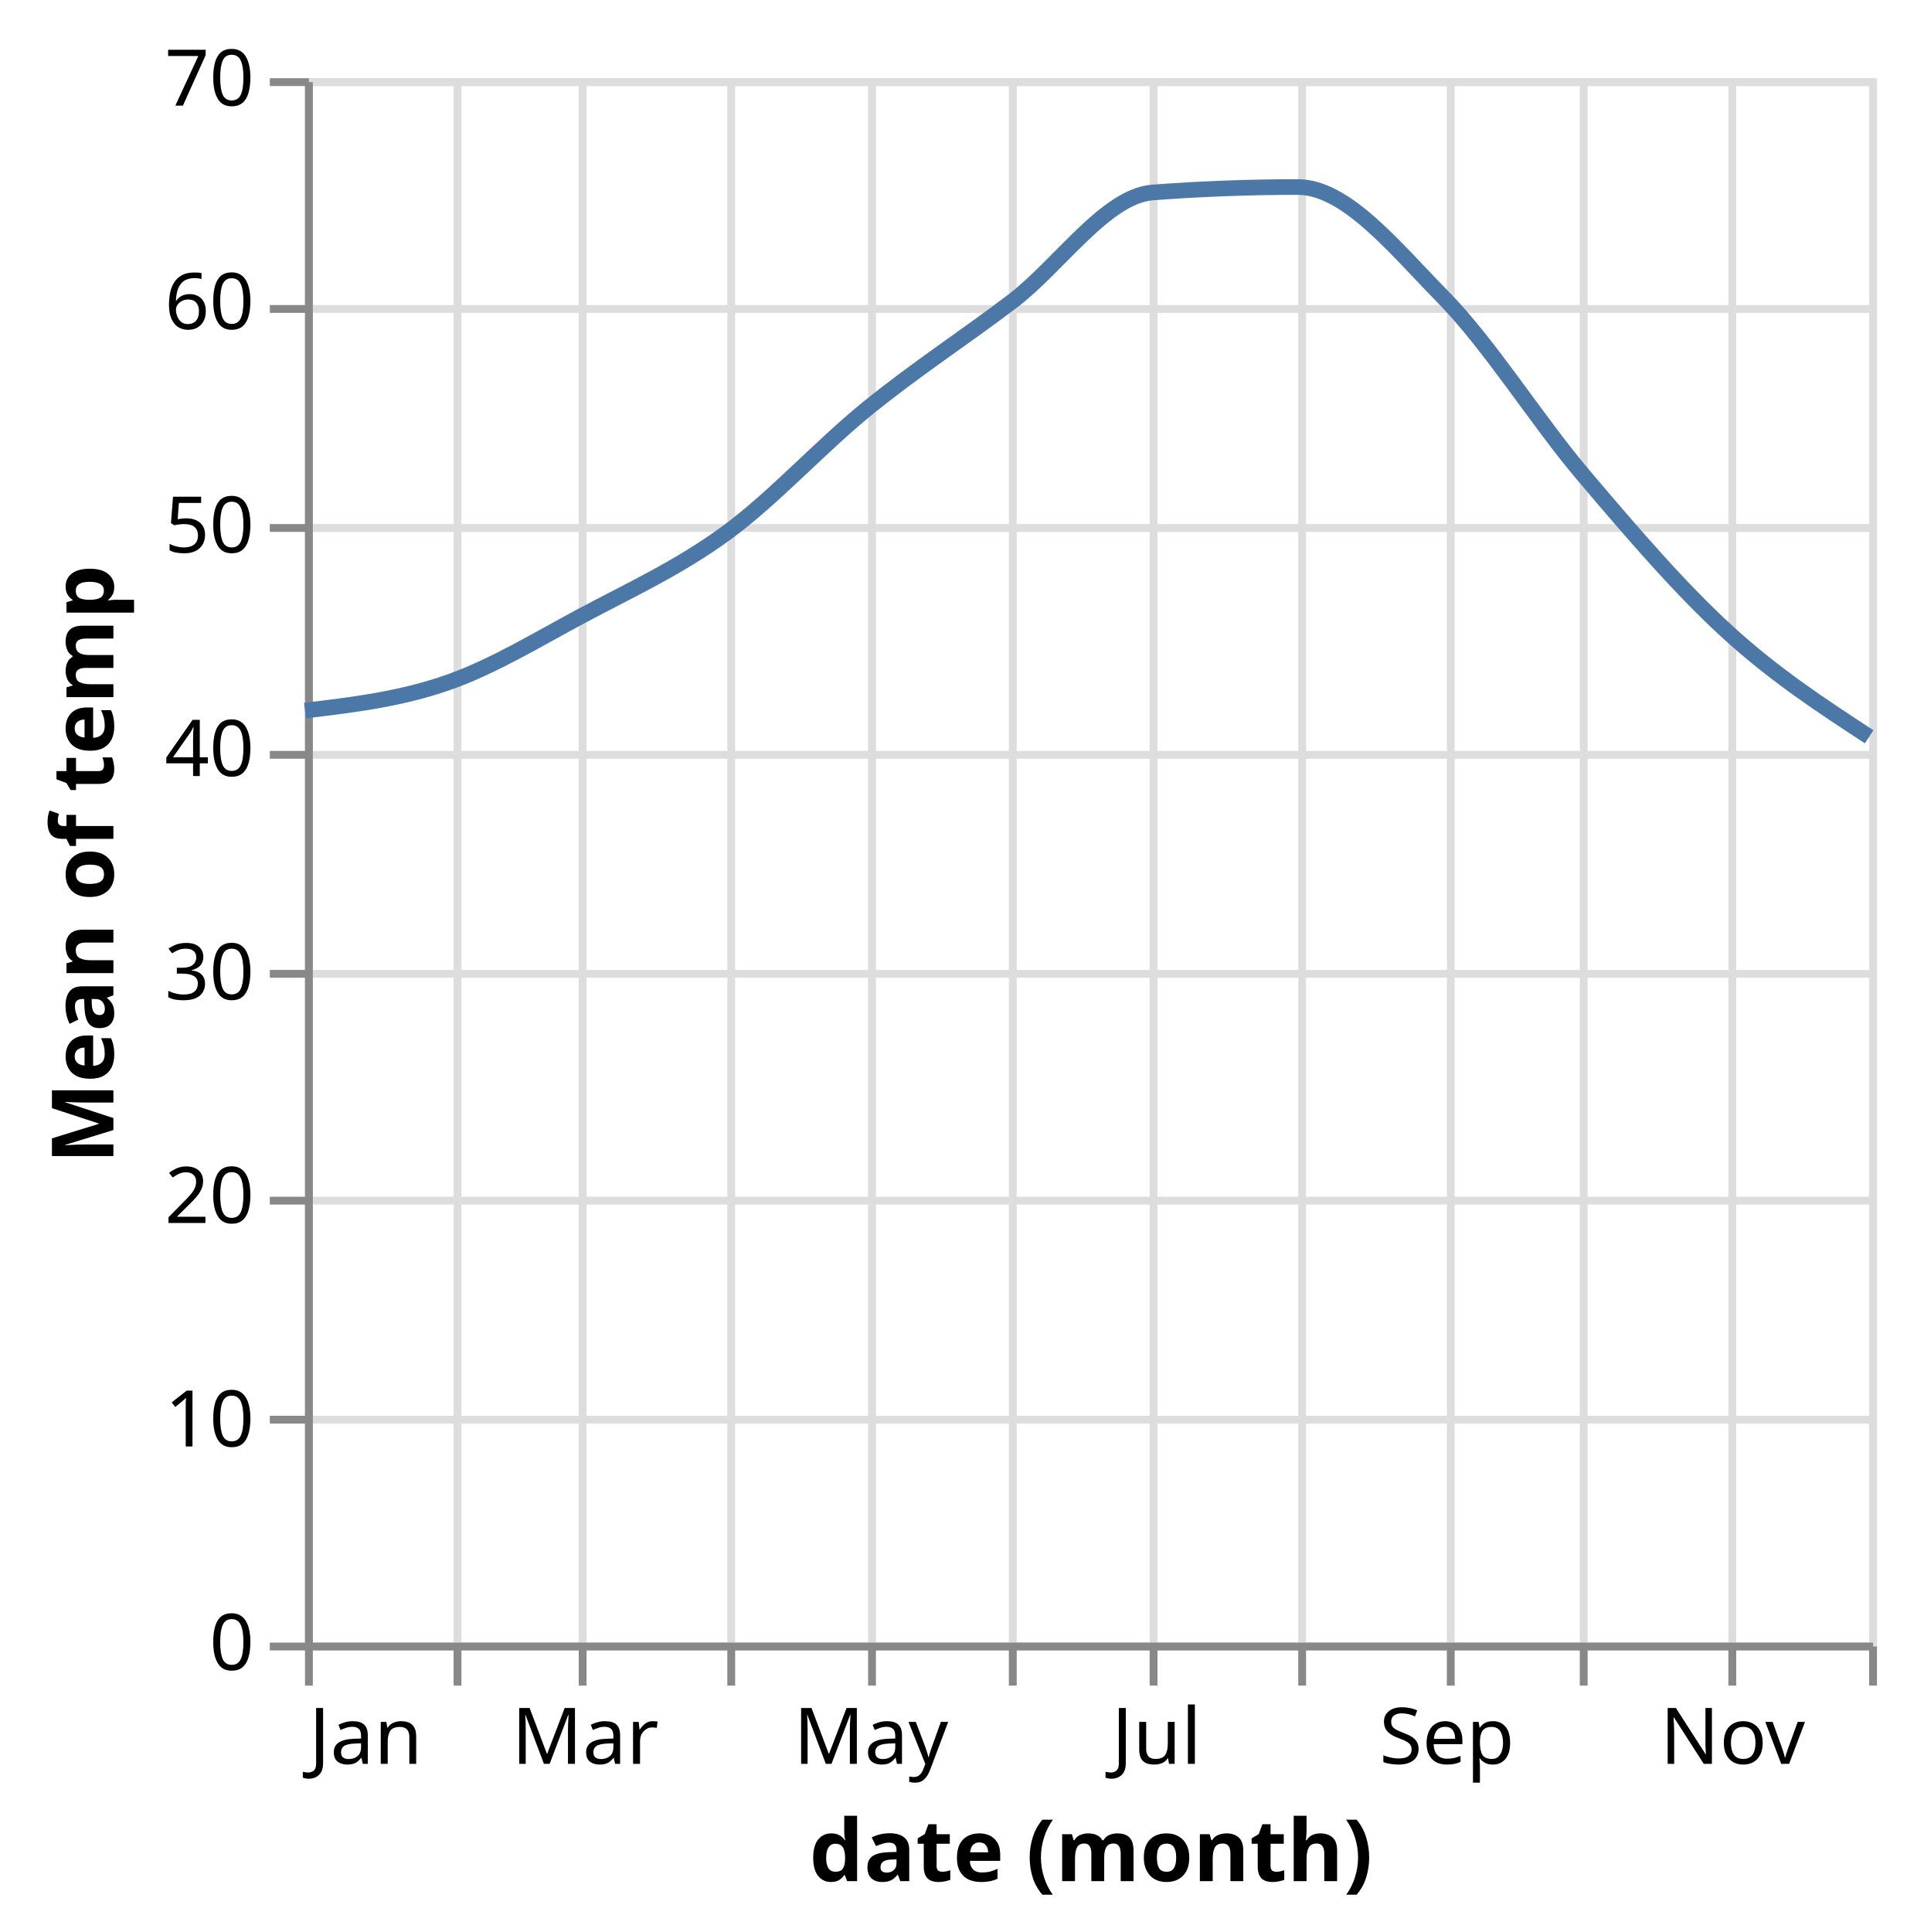
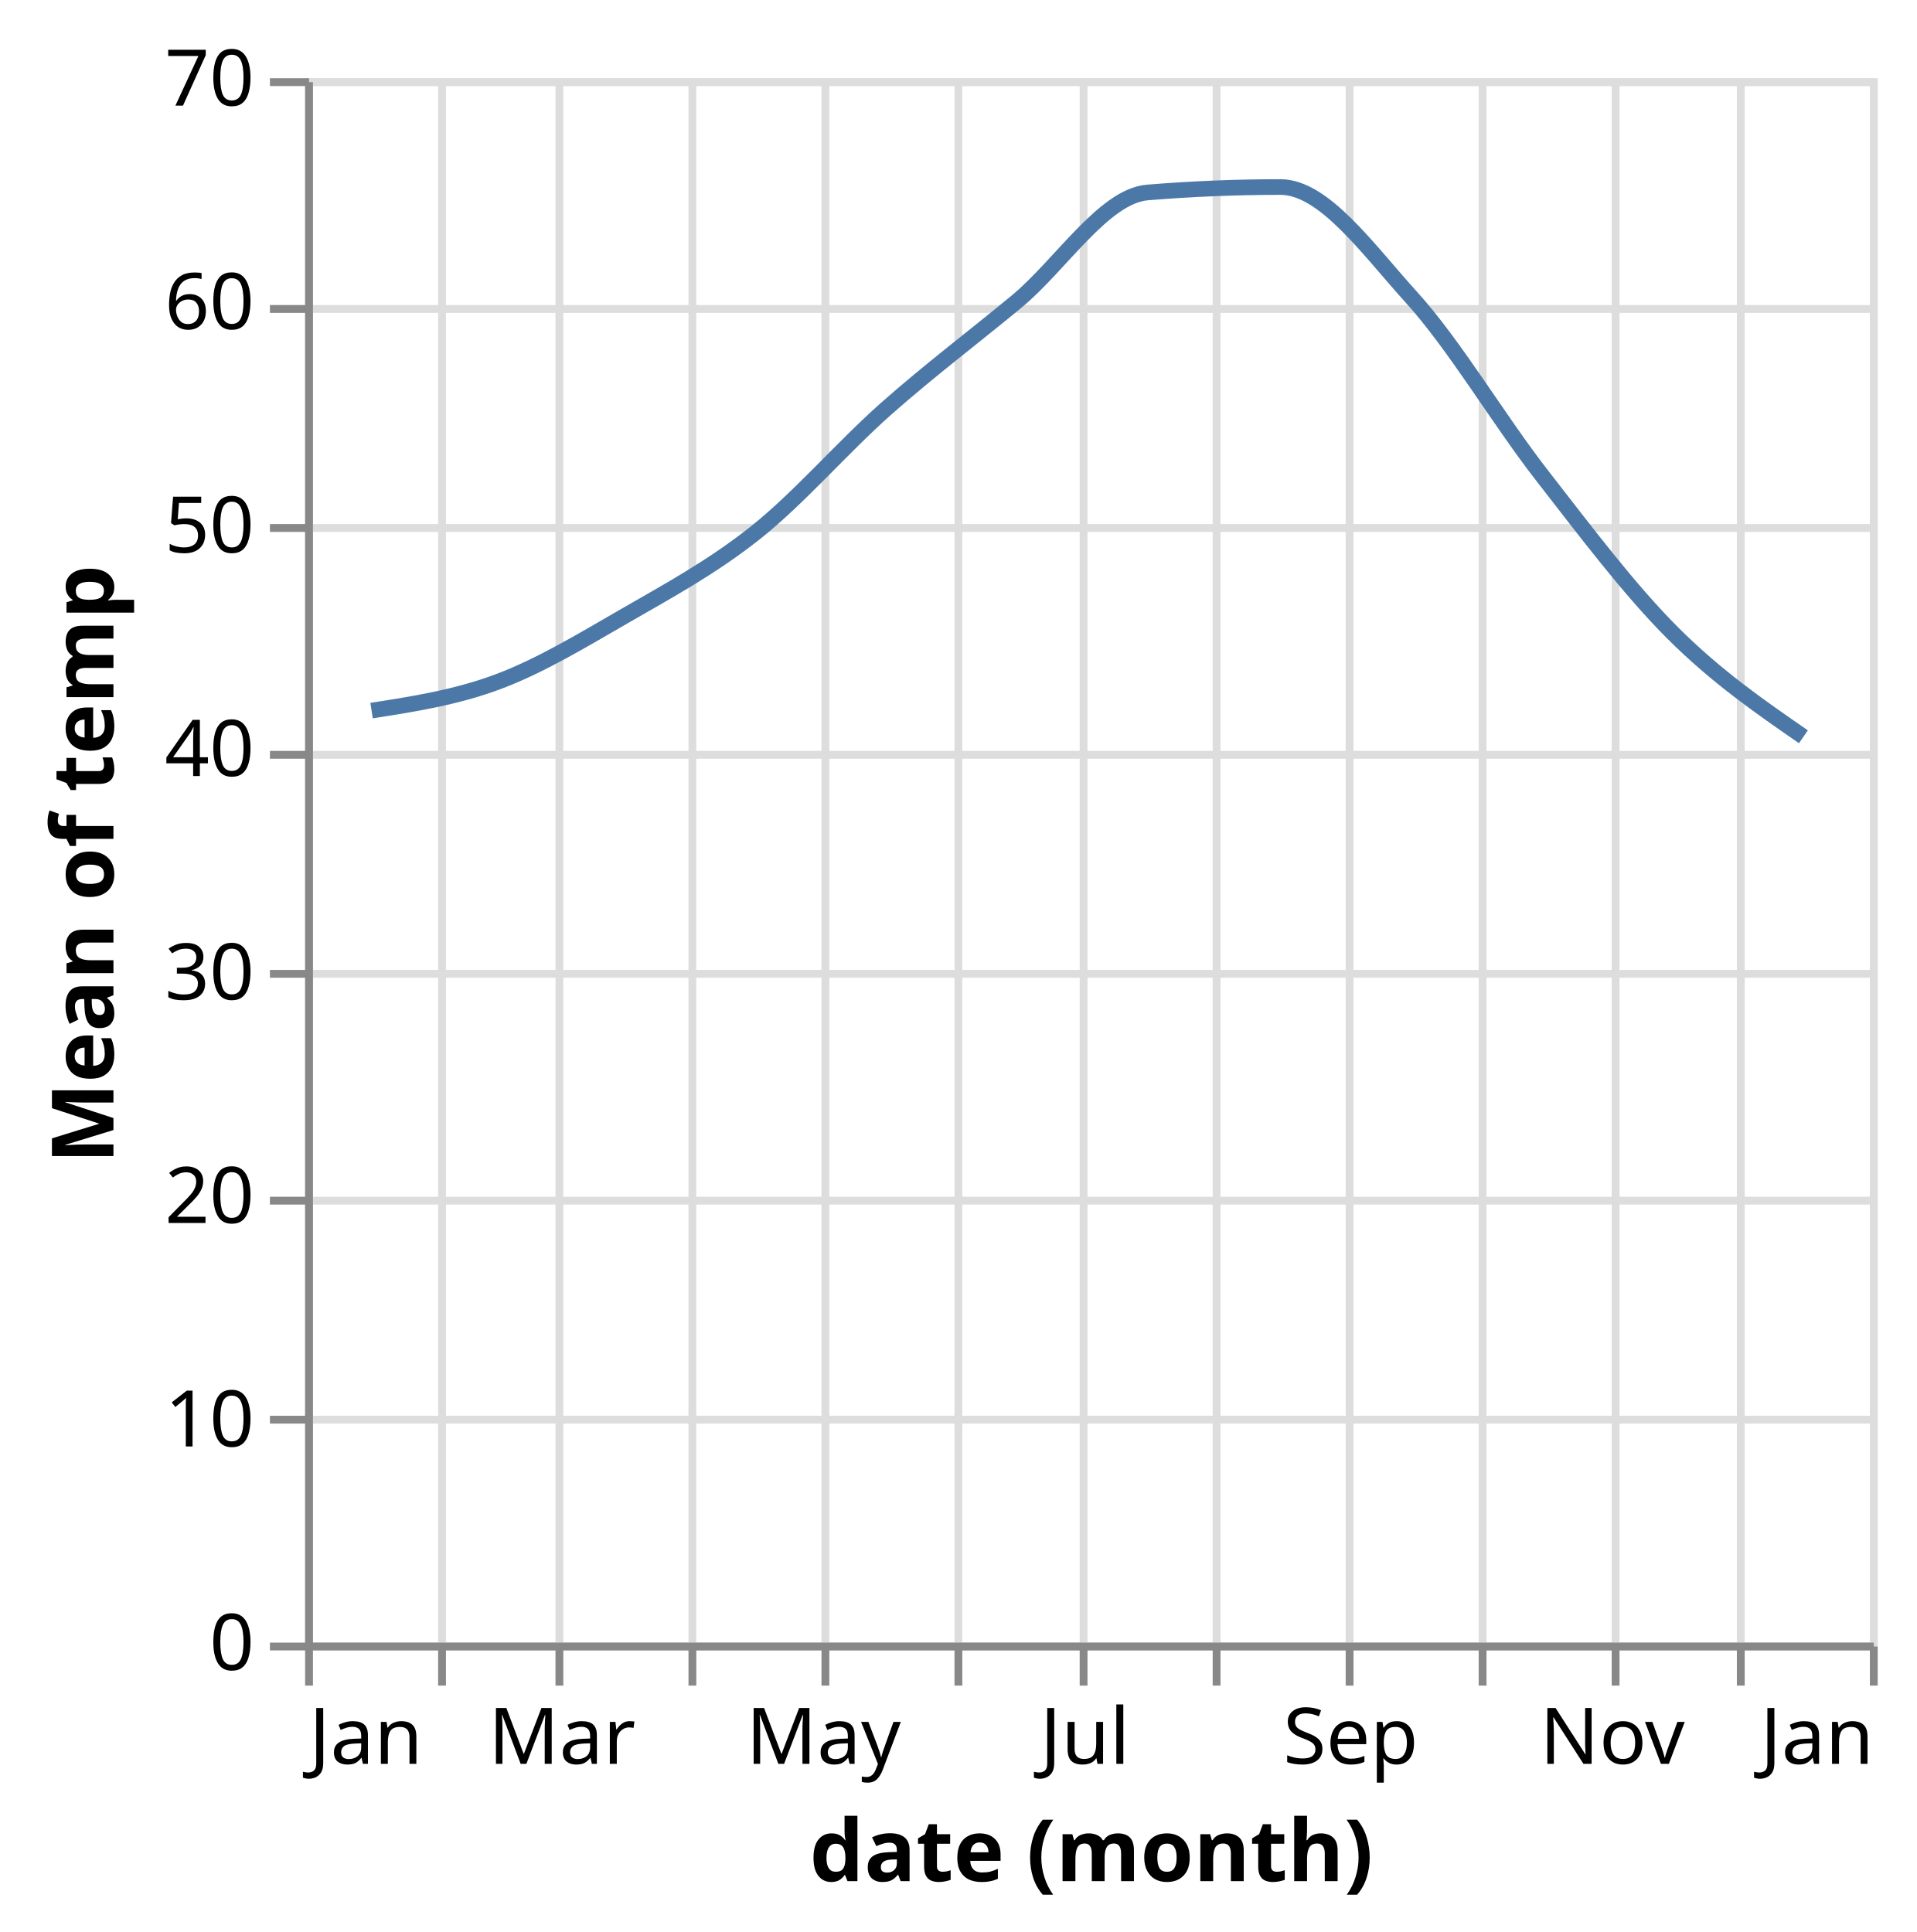
- <svg xmlns="http://www.w3.org/2000/svg" class="marks" width="246" height="247" viewBox="0 0 246 247" version="1.1">
+ <svg xmlns="http://www.w3.org/2000/svg" class="marks" width="245" height="247" viewBox="0 0 245 247" version="1.1">
  <g transform="translate(39,10)">
    <g class="mark-group role-frame root">
      <g transform="translate(0,0)">
        <path class="background" d="M0.5,0.5h200v200h-200Z" style="fill: none; stroke: #ddd;" />
        <g>
          <g class="mark-group role-axis">
            <g transform="translate(0.5,200.5)">
              <path class="background" d="M0,0h0v0h0Z" style="pointer-events: none; fill: none;" />
              <g>
                <g class="mark-rule role-axis-grid" style="pointer-events: none;">
                  <line transform="translate(0,-200)" x2="0" y2="200" style="fill: none; stroke: #ddd; stroke-width: 1; opacity: 1;" />
-                   <line transform="translate(19,-200)" x2="0" y2="200" style="fill: none; stroke: #ddd; stroke-width: 1; opacity: 1;" />
-                   <line transform="translate(35,-200)" x2="0" y2="200" style="fill: none; stroke: #ddd; stroke-width: 1; opacity: 1;" />
-                   <line transform="translate(54,-200)" x2="0" y2="200" style="fill: none; stroke: #ddd; stroke-width: 1; opacity: 1;" />
-                   <line transform="translate(72,-200)" x2="0" y2="200" style="fill: none; stroke: #ddd; stroke-width: 1; opacity: 1;" />
-                   <line transform="translate(90,-200)" x2="0" y2="200" style="fill: none; stroke: #ddd; stroke-width: 1; opacity: 1;" />
-                   <line transform="translate(108,-200)" x2="0" y2="200" style="fill: none; stroke: #ddd; stroke-width: 1; opacity: 1;" />
-                   <line transform="translate(127,-200)" x2="0" y2="200" style="fill: none; stroke: #ddd; stroke-width: 1; opacity: 1;" />
-                   <line transform="translate(146,-200)" x2="0" y2="200" style="fill: none; stroke: #ddd; stroke-width: 1; opacity: 1;" />
-                   <line transform="translate(163,-200)" x2="0" y2="200" style="fill: none; stroke: #ddd; stroke-width: 1; opacity: 1;" />
-                   <line transform="translate(182,-200)" x2="0" y2="200" style="fill: none; stroke: #ddd; stroke-width: 1; opacity: 1;" />
+                   <line transform="translate(17,-200)" x2="0" y2="200" style="fill: none; stroke: #ddd; stroke-width: 1; opacity: 1;" />
+                   <line transform="translate(32,-200)" x2="0" y2="200" style="fill: none; stroke: #ddd; stroke-width: 1; opacity: 1;" />
+                   <line transform="translate(49,-200)" x2="0" y2="200" style="fill: none; stroke: #ddd; stroke-width: 1; opacity: 1;" />
+                   <line transform="translate(66,-200)" x2="0" y2="200" style="fill: none; stroke: #ddd; stroke-width: 1; opacity: 1;" />
+                   <line transform="translate(83,-200)" x2="0" y2="200" style="fill: none; stroke: #ddd; stroke-width: 1; opacity: 1;" />
+                   <line transform="translate(99,-200)" x2="0" y2="200" style="fill: none; stroke: #ddd; stroke-width: 1; opacity: 1;" />
+                   <line transform="translate(116,-200)" x2="0" y2="200" style="fill: none; stroke: #ddd; stroke-width: 1; opacity: 1;" />
+                   <line transform="translate(133,-200)" x2="0" y2="200" style="fill: none; stroke: #ddd; stroke-width: 1; opacity: 1;" />
+                   <line transform="translate(150,-200)" x2="0" y2="200" style="fill: none; stroke: #ddd; stroke-width: 1; opacity: 1;" />
+                   <line transform="translate(167,-200)" x2="0" y2="200" style="fill: none; stroke: #ddd; stroke-width: 1; opacity: 1;" />
+                   <line transform="translate(183,-200)" x2="0" y2="200" style="fill: none; stroke: #ddd; stroke-width: 1; opacity: 1;" />
                  <line transform="translate(200,-200)" x2="0" y2="200" style="fill: none; stroke: #ddd; stroke-width: 1; opacity: 1;" />
                </g>
              </g>
            </g>
          </g>
          <g class="mark-group role-axis">
            <g transform="translate(0.5,0.5)">
              <path class="background" d="M0,0h0v0h0Z" style="pointer-events: none; fill: none;" />
              <g>
                <g class="mark-rule role-axis-grid" style="pointer-events: none;">
                  <line transform="translate(0,200)" x2="200" y2="0" style="fill: none; stroke: #ddd; stroke-width: 1; opacity: 1;" />
                  <line transform="translate(0,171)" x2="200" y2="0" style="fill: none; stroke: #ddd; stroke-width: 1; opacity: 1;" />
                  <line transform="translate(0,143)" x2="200" y2="0" style="fill: none; stroke: #ddd; stroke-width: 1; opacity: 1;" />
                  <line transform="translate(0,114)" x2="200" y2="0" style="fill: none; stroke: #ddd; stroke-width: 1; opacity: 1;" />
                  <line transform="translate(0,86)" x2="200" y2="0" style="fill: none; stroke: #ddd; stroke-width: 1; opacity: 1;" />
                  <line transform="translate(0,57)" x2="200" y2="0" style="fill: none; stroke: #ddd; stroke-width: 1; opacity: 1;" />
                  <line transform="translate(0,29)" x2="200" y2="0" style="fill: none; stroke: #ddd; stroke-width: 1; opacity: 1;" />
                  <line transform="translate(0,0)" x2="200" y2="0" style="fill: none; stroke: #ddd; stroke-width: 1; opacity: 1;" />
                </g>
              </g>
            </g>
          </g>
          <g class="mark-group role-axis">
            <g transform="translate(0.5,200.5)">
              <path class="background" d="M0,0h0v0h0Z" style="pointer-events: none; fill: none;" />
              <g>
                <g class="mark-rule role-axis-tick" style="pointer-events: none;">
                  <line transform="translate(0,0)" x2="0" y2="5" style="fill: none; stroke: #888; stroke-width: 1; opacity: 1;" />
-                   <line transform="translate(19,0)" x2="0" y2="5" style="fill: none; stroke: #888; stroke-width: 1; opacity: 1;" />
-                   <line transform="translate(35,0)" x2="0" y2="5" style="fill: none; stroke: #888; stroke-width: 1; opacity: 1;" />
-                   <line transform="translate(54,0)" x2="0" y2="5" style="fill: none; stroke: #888; stroke-width: 1; opacity: 1;" />
-                   <line transform="translate(72,0)" x2="0" y2="5" style="fill: none; stroke: #888; stroke-width: 1; opacity: 1;" />
-                   <line transform="translate(90,0)" x2="0" y2="5" style="fill: none; stroke: #888; stroke-width: 1; opacity: 1;" />
-                   <line transform="translate(108,0)" x2="0" y2="5" style="fill: none; stroke: #888; stroke-width: 1; opacity: 1;" />
-                   <line transform="translate(127,0)" x2="0" y2="5" style="fill: none; stroke: #888; stroke-width: 1; opacity: 1;" />
-                   <line transform="translate(146,0)" x2="0" y2="5" style="fill: none; stroke: #888; stroke-width: 1; opacity: 1;" />
-                   <line transform="translate(163,0)" x2="0" y2="5" style="fill: none; stroke: #888; stroke-width: 1; opacity: 1;" />
-                   <line transform="translate(182,0)" x2="0" y2="5" style="fill: none; stroke: #888; stroke-width: 1; opacity: 1;" />
+                   <line transform="translate(17,0)" x2="0" y2="5" style="fill: none; stroke: #888; stroke-width: 1; opacity: 1;" />
+                   <line transform="translate(32,0)" x2="0" y2="5" style="fill: none; stroke: #888; stroke-width: 1; opacity: 1;" />
+                   <line transform="translate(49,0)" x2="0" y2="5" style="fill: none; stroke: #888; stroke-width: 1; opacity: 1;" />
+                   <line transform="translate(66,0)" x2="0" y2="5" style="fill: none; stroke: #888; stroke-width: 1; opacity: 1;" />
+                   <line transform="translate(83,0)" x2="0" y2="5" style="fill: none; stroke: #888; stroke-width: 1; opacity: 1;" />
+                   <line transform="translate(99,0)" x2="0" y2="5" style="fill: none; stroke: #888; stroke-width: 1; opacity: 1;" />
+                   <line transform="translate(116,0)" x2="0" y2="5" style="fill: none; stroke: #888; stroke-width: 1; opacity: 1;" />
+                   <line transform="translate(133,0)" x2="0" y2="5" style="fill: none; stroke: #888; stroke-width: 1; opacity: 1;" />
+                   <line transform="translate(150,0)" x2="0" y2="5" style="fill: none; stroke: #888; stroke-width: 1; opacity: 1;" />
+                   <line transform="translate(167,0)" x2="0" y2="5" style="fill: none; stroke: #888; stroke-width: 1; opacity: 1;" />
+                   <line transform="translate(183,0)" x2="0" y2="5" style="fill: none; stroke: #888; stroke-width: 1; opacity: 1;" />
                  <line transform="translate(200,0)" x2="0" y2="5" style="fill: none; stroke: #888; stroke-width: 1; opacity: 1;" />
                </g>
                <g class="mark-text role-axis-label" style="pointer-events: none;">
                  <text text-anchor="start" transform="translate(0,15)" style="font-family: sans-serif; font-size: 10px; fill: #000; opacity: 1;">Jan</text>
-                   <text text-anchor="middle" transform="translate(18.56287,15)" style="font-family: sans-serif; font-size: 10px; fill: #000; opacity: 0;">Feb</text>
-                   <text text-anchor="middle" transform="translate(35.32934,15)" style="font-family: sans-serif; font-size: 10px; fill: #000; opacity: 1;">Mar</text>
-                   <text text-anchor="middle" transform="translate(53.89222,15)" style="font-family: sans-serif; font-size: 10px; fill: #000; opacity: 0;">Apr</text>
-                   <text text-anchor="middle" transform="translate(71.85629,15)" style="font-family: sans-serif; font-size: 10px; fill: #000; opacity: 1;">May</text>
-                   <text text-anchor="middle" transform="translate(90.41916,15)" style="font-family: sans-serif; font-size: 10px; fill: #000; opacity: 0;">Jun</text>
-                   <text text-anchor="middle" transform="translate(108.3832,15)" style="font-family: sans-serif; font-size: 10px; fill: #000; opacity: 1;">Jul</text>
-                   <text text-anchor="middle" transform="translate(126.9461,15)" style="font-family: sans-serif; font-size: 10px; fill: #000; opacity: 0;">Aug</text>
-                   <text text-anchor="middle" transform="translate(145.509,15)" style="font-family: sans-serif; font-size: 10px; fill: #000; opacity: 1;">Sep</text>
-                   <text text-anchor="middle" transform="translate(163.4731,15)" style="font-family: sans-serif; font-size: 10px; fill: #000; opacity: 0;">Oct</text>
-                   <text text-anchor="middle" transform="translate(182.0359,15)" style="font-family: sans-serif; font-size: 10px; fill: #000; opacity: 1;">Nov</text>
-                   <text text-anchor="end" transform="translate(200,15)" style="font-family: sans-serif; font-size: 10px; fill: #000; opacity: 0;">Dec</text>
+                   <text text-anchor="middle" transform="translate(16.9863,15)" style="font-family: sans-serif; font-size: 10px; fill: #000; opacity: 0;">Feb</text>
+                   <text text-anchor="middle" transform="translate(32.32877,15)" style="font-family: sans-serif; font-size: 10px; fill: #000; opacity: 1;">Mar</text>
+                   <text text-anchor="middle" transform="translate(49.31507,15)" style="font-family: sans-serif; font-size: 10px; fill: #000; opacity: 0;">Apr</text>
+                   <text text-anchor="middle" transform="translate(65.75342,15)" style="font-family: sans-serif; font-size: 10px; fill: #000; opacity: 1;">May</text>
+                   <text text-anchor="middle" transform="translate(82.73973,15)" style="font-family: sans-serif; font-size: 10px; fill: #000; opacity: 0;">Jun</text>
+                   <text text-anchor="middle" transform="translate(99.17808,15)" style="font-family: sans-serif; font-size: 10px; fill: #000; opacity: 1;">Jul</text>
+                   <text text-anchor="middle" transform="translate(116.1644,15)" style="font-family: sans-serif; font-size: 10px; fill: #000; opacity: 0;">Aug</text>
+                   <text text-anchor="middle" transform="translate(133.1507,15)" style="font-family: sans-serif; font-size: 10px; fill: #000; opacity: 1;">Sep</text>
+                   <text text-anchor="middle" transform="translate(149.589,15)" style="font-family: sans-serif; font-size: 10px; fill: #000; opacity: 0;">Oct</text>
+                   <text text-anchor="middle" transform="translate(166.5753,15)" style="font-family: sans-serif; font-size: 10px; fill: #000; opacity: 1;">Nov</text>
+                   <text text-anchor="middle" transform="translate(183.0137,15)" style="font-family: sans-serif; font-size: 10px; fill: #000; opacity: 0;">Dec</text>
+                   <text text-anchor="end" transform="translate(200,15)" style="font-family: sans-serif; font-size: 10px; fill: #000; opacity: 1;">Jan</text>
                </g>
                <g class="mark-rule role-axis-domain" style="pointer-events: none;">
                  <line transform="translate(0,0)" x2="200" y2="0" style="fill: none; stroke: #888; stroke-width: 1; opacity: 1;" />
                </g>
                <g class="mark-text role-axis-title" style="pointer-events: none;">
                  <text text-anchor="middle" transform="translate(100,30)" style="font-family: sans-serif; font-size: 11px; font-weight: bold; fill: #000; opacity: 1;">date (month)</text>
                </g>
              </g>
            </g>
          </g>
          <g class="mark-group role-axis">
            <g transform="translate(0.5,0.5)">
              <path class="background" d="M0,0h0v0h0Z" style="pointer-events: none; fill: none;" />
              <g>
                <g class="mark-rule role-axis-tick" style="pointer-events: none;">
                  <line transform="translate(0,200)" x2="-5" y2="0" style="fill: none; stroke: #888; stroke-width: 1; opacity: 1;" />
                  <line transform="translate(0,171)" x2="-5" y2="0" style="fill: none; stroke: #888; stroke-width: 1; opacity: 1;" />
                  <line transform="translate(0,143)" x2="-5" y2="0" style="fill: none; stroke: #888; stroke-width: 1; opacity: 1;" />
                  <line transform="translate(0,114)" x2="-5" y2="0" style="fill: none; stroke: #888; stroke-width: 1; opacity: 1;" />
                  <line transform="translate(0,86)" x2="-5" y2="0" style="fill: none; stroke: #888; stroke-width: 1; opacity: 1;" />
                  <line transform="translate(0,57)" x2="-5" y2="0" style="fill: none; stroke: #888; stroke-width: 1; opacity: 1;" />
                  <line transform="translate(0,29)" x2="-5" y2="0" style="fill: none; stroke: #888; stroke-width: 1; opacity: 1;" />
                  <line transform="translate(0,0)" x2="-5" y2="0" style="fill: none; stroke: #888; stroke-width: 1; opacity: 1;" />
                </g>
                <g class="mark-text role-axis-label" style="pointer-events: none;">
                  <text text-anchor="end" transform="translate(-7,203)" style="font-family: sans-serif; font-size: 10px; fill: #000; opacity: 1;">0</text>
                  <text text-anchor="end" transform="translate(-7,174.4286)" style="font-family: sans-serif; font-size: 10px; fill: #000; opacity: 1;">10</text>
                  <text text-anchor="end" transform="translate(-7,145.8571)" style="font-family: sans-serif; font-size: 10px; fill: #000; opacity: 1;">20</text>
                  <text text-anchor="end" transform="translate(-7,117.2857)" style="font-family: sans-serif; font-size: 10px; fill: #000; opacity: 1;">30</text>
                  <text text-anchor="end" transform="translate(-7,88.71429)" style="font-family: sans-serif; font-size: 10px; fill: #000; opacity: 1;">40</text>
                  <text text-anchor="end" transform="translate(-7,60.14286)" style="font-family: sans-serif; font-size: 10px; fill: #000; opacity: 1;">50</text>
                  <text text-anchor="end" transform="translate(-7,31.57143)" style="font-family: sans-serif; font-size: 10px; fill: #000; opacity: 1;">60</text>
                  <text text-anchor="end" transform="translate(-7,3)" style="font-family: sans-serif; font-size: 10px; fill: #000; opacity: 1;">70</text>
                </g>
                <g class="mark-rule role-axis-domain" style="pointer-events: none;">
                  <line transform="translate(0,200)" x2="0" y2="-200" style="fill: none; stroke: #888; stroke-width: 1; opacity: 1;" />
                </g>
                <g class="mark-text role-axis-title" style="pointer-events: none;">
                  <text text-anchor="middle" transform="translate(-23,100) rotate(-90) translate(0,-2)" style="font-family: sans-serif; font-size: 11px; font-weight: bold; fill: #000; opacity: 1;">Mean of temp</text>
                </g>
              </g>
            </g>
          </g>
          <g class="mark-line role-mark marks">
-             <path d="M0,80.846C6.188,80.106,12.375,79.365,18.563,77.154C24.152,75.157,29.741,71.752,35.329,68.763C41.517,65.453,47.705,62.645,53.892,58.126C59.88,53.752,65.868,47.132,71.856,42.268C78.044,37.241,84.232,33.227,90.419,28.538C96.407,24,102.395,15.056,108.383,14.607C114.571,14.143,120.758,13.911,126.946,13.911C133.134,13.911,139.321,21.673,145.509,27.968C151.497,34.06,157.485,43.707,163.473,50.767C169.661,58.062,175.848,65.294,182.036,70.922C188.024,76.368,194.012,80.281,200,84.195" style="fill: none; stroke: #4c78a8; stroke-width: 2;" />
+             <path d="M8.493,80.846C13.881,80.007,19.269,79.168,24.658,77.154C30.046,75.14,35.434,71.871,40.822,68.763C46.393,65.549,51.963,62.542,57.534,58.126C63.105,53.71,68.676,47.199,74.247,42.268C79.817,37.336,85.388,33.148,90.959,28.538C96.53,23.928,102.1,15.063,107.671,14.607C113.333,14.143,118.995,13.911,124.658,13.911C130.228,13.911,135.799,21.825,141.37,27.968C146.941,34.111,152.511,43.608,158.082,50.767C163.653,57.926,169.224,65.351,174.795,70.922C180.365,76.493,185.936,80.344,191.507,84.195" style="fill: none; stroke: #4c78a8; stroke-width: 2;" />
          </g>
        </g>
      </g>
    </g>
  </g>
</svg>
